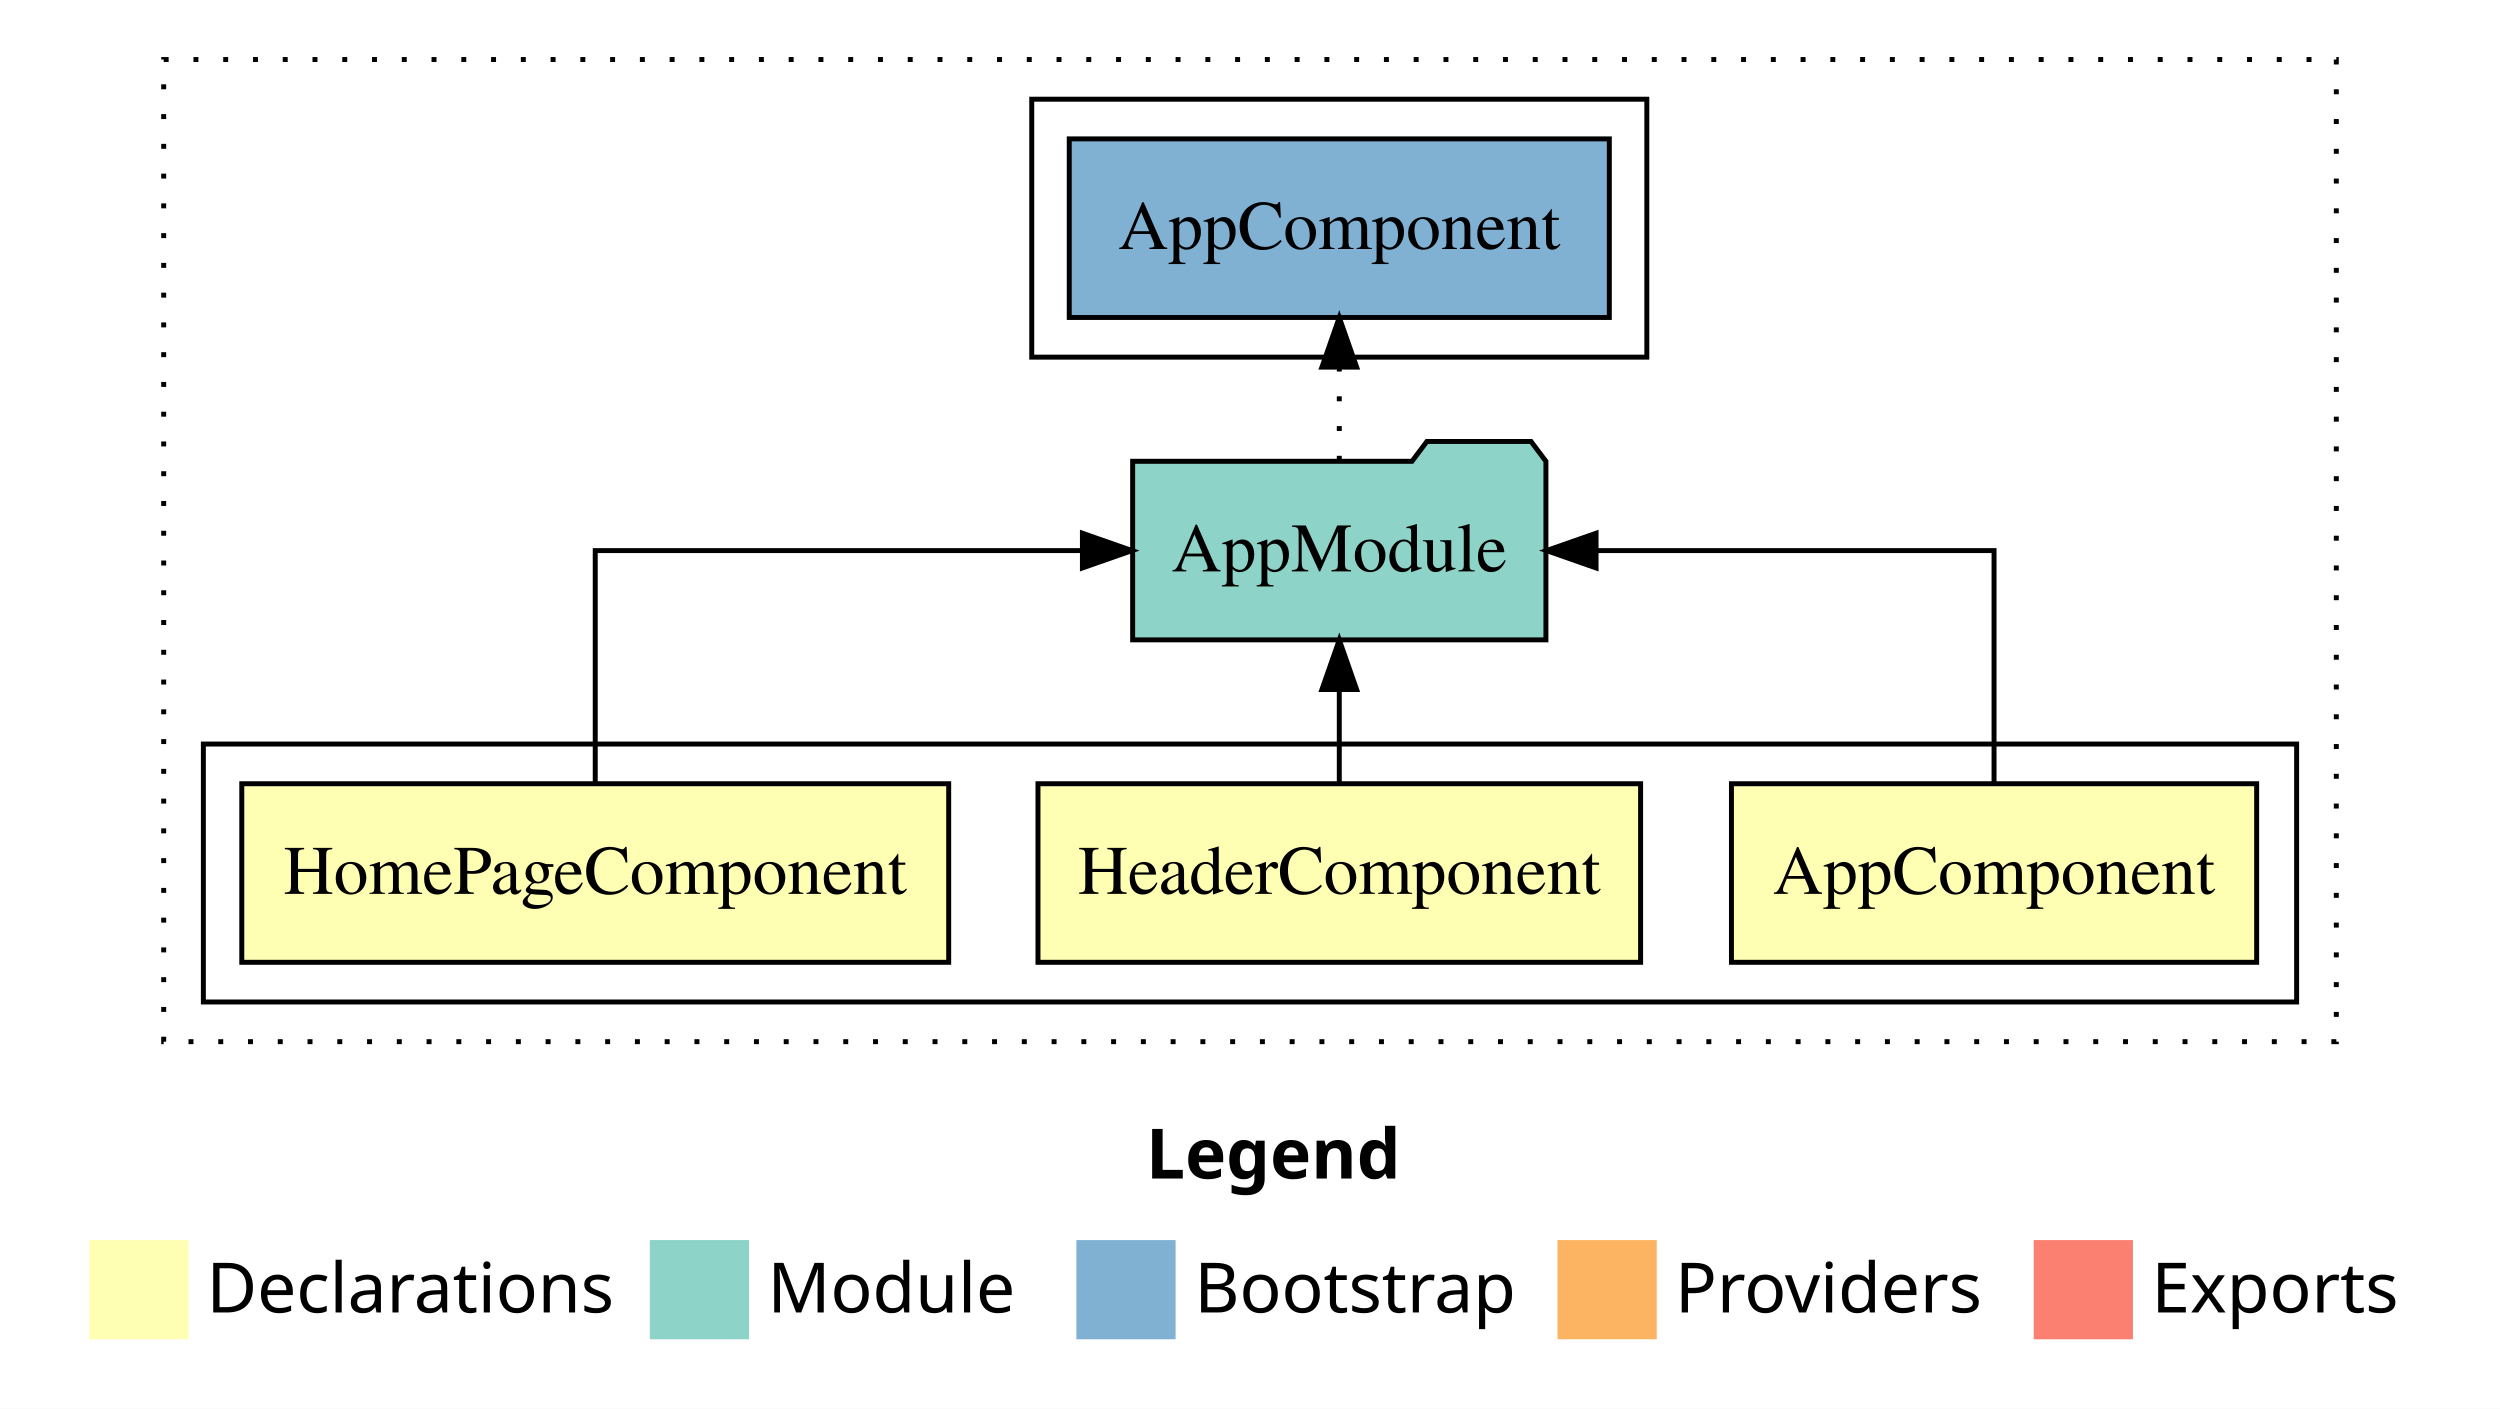
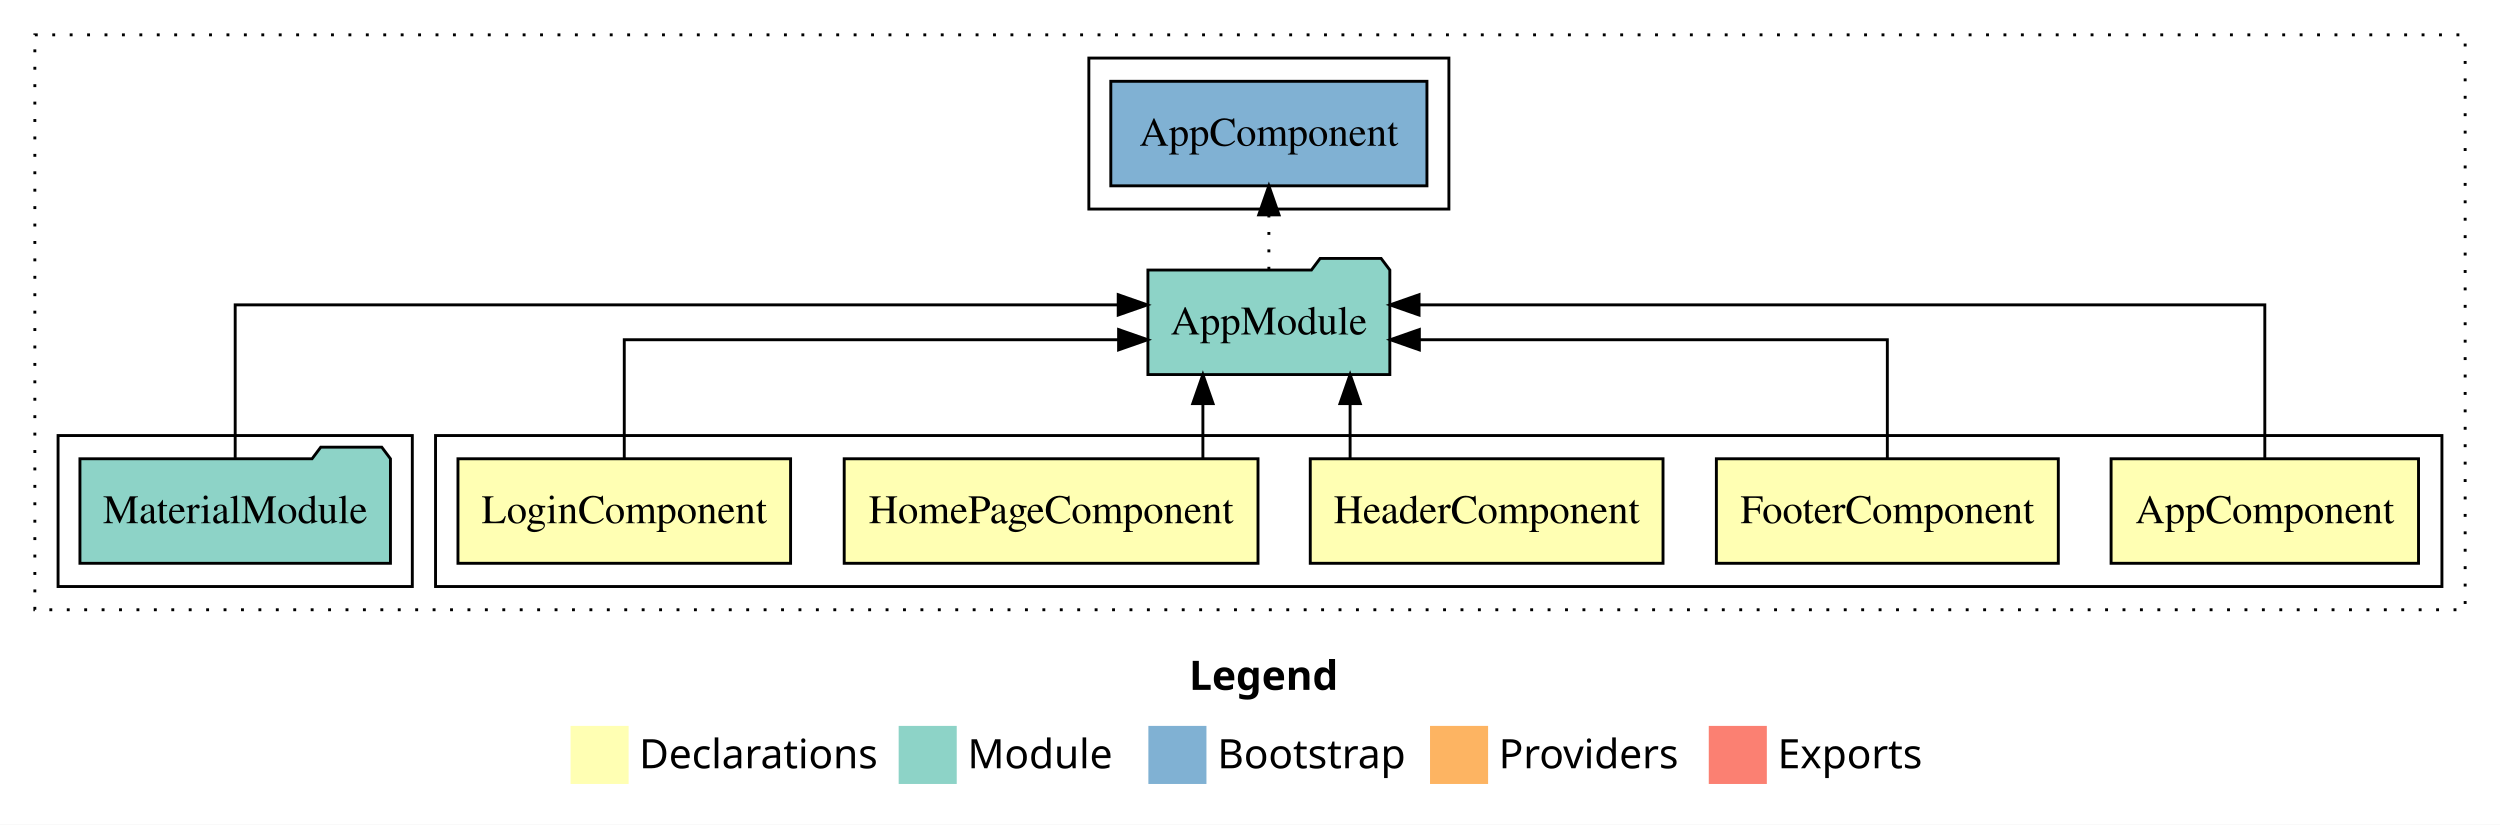
- <svg xmlns="http://www.w3.org/2000/svg" width="504pt" height="284pt" viewBox="0.00 0.00 504.00 284.00">
+ <svg xmlns="http://www.w3.org/2000/svg" width="861pt" height="284pt" viewBox="0.00 0.00 861.00 284.00">
  <g id="graph0" class="graph" transform="scale(1 1) rotate(0) translate(4 280)">
-     <polygon fill="#ffffff" stroke="transparent" points="-4,4 -4,-280 500,-280 500,4 -4,4" />
-     <text text-anchor="start" x="227.009" y="-42.4" font-family="sans-serif" font-weight="bold" font-size="14.00" fill="#000000">Legend</text>
-     <polygon fill="#ffffb3" stroke="transparent" points="14,-10 14,-30 34,-30 34,-10 14,-10" />
-     <text text-anchor="start" x="37.629" y="-15.4" font-family="sans-serif" font-size="14.00" fill="#000000">  Declarations</text>
-     <polygon fill="#8dd3c7" stroke="transparent" points="127,-10 127,-30 147,-30 147,-10 127,-10" />
-     <text text-anchor="start" x="150.725" y="-15.4" font-family="sans-serif" font-size="14.00" fill="#000000">  Module</text>
-     <polygon fill="#80b1d3" stroke="transparent" points="213,-10 213,-30 233,-30 233,-10 213,-10" />
-     <text text-anchor="start" x="236.781" y="-15.4" font-family="sans-serif" font-size="14.00" fill="#000000">  Bootstrap</text>
-     <polygon fill="#fdb462" stroke="transparent" points="310,-10 310,-30 330,-30 330,-10 310,-10" />
-     <text text-anchor="start" x="333.673" y="-15.4" font-family="sans-serif" font-size="14.00" fill="#000000">  Providers</text>
-     <polygon fill="#fb8072" stroke="transparent" points="406,-10 406,-30 426,-30 426,-10 406,-10" />
-     <text text-anchor="start" x="429.726" y="-15.4" font-family="sans-serif" font-size="14.00" fill="#000000">  Exports</text>
+     <polygon fill="#ffffff" stroke="transparent" points="-4,4 -4,-280 857,-280 857,4 -4,4" />
+     <text text-anchor="start" x="405.509" y="-42.4" font-family="sans-serif" font-weight="bold" font-size="14.00" fill="#000000">Legend</text>
+     <polygon fill="#ffffb3" stroke="transparent" points="192.5,-10 192.5,-30 212.5,-30 212.5,-10 192.5,-10" />
+     <text text-anchor="start" x="216.129" y="-15.4" font-family="sans-serif" font-size="14.00" fill="#000000">  Declarations</text>
+     <polygon fill="#8dd3c7" stroke="transparent" points="305.5,-10 305.5,-30 325.5,-30 325.5,-10 305.5,-10" />
+     <text text-anchor="start" x="329.225" y="-15.4" font-family="sans-serif" font-size="14.00" fill="#000000">  Module</text>
+     <polygon fill="#80b1d3" stroke="transparent" points="391.5,-10 391.5,-30 411.5,-30 411.5,-10 391.5,-10" />
+     <text text-anchor="start" x="415.281" y="-15.4" font-family="sans-serif" font-size="14.00" fill="#000000">  Bootstrap</text>
+     <polygon fill="#fdb462" stroke="transparent" points="488.5,-10 488.5,-30 508.5,-30 508.5,-10 488.5,-10" />
+     <text text-anchor="start" x="512.173" y="-15.4" font-family="sans-serif" font-size="14.00" fill="#000000">  Providers</text>
+     <polygon fill="#fb8072" stroke="transparent" points="584.5,-10 584.5,-30 604.5,-30 604.5,-10 584.5,-10" />
+     <text text-anchor="start" x="608.226" y="-15.4" font-family="sans-serif" font-size="14.00" fill="#000000">  Exports</text>
    <g id="clust1" class="cluster">
-       <polygon fill="none" stroke="#000000" stroke-dasharray="1,5" points="29,-70 29,-268 467,-268 467,-70 29,-70" />
+       <polygon fill="none" stroke="#000000" stroke-dasharray="1,5" points="8,-70 8,-268 845,-268 845,-70 8,-70" />
    </g>
    <g id="clust2" class="cluster">
-       <polygon fill="none" stroke="#000000" points="37,-78 37,-130 459,-130 459,-78 37,-78" />
+       <polygon fill="none" stroke="#000000" points="146,-78 146,-130 837,-130 837,-78 146,-78" />
    </g>
    <g id="clust8" class="cluster">
-       <polygon fill="none" stroke="#000000" points="204,-208 204,-260 328,-260 328,-208 204,-208" />
+       <polygon fill="none" stroke="#000000" points="16,-78 16,-130 138,-130 138,-78 16,-78" />
+     </g>
+     <g id="clust10" class="cluster">
+       <polygon fill="none" stroke="#000000" points="371,-208 371,-260 495,-260 495,-208 371,-208" />
    </g>
    <g id="node1" class="node">
-       <polygon fill="#ffffb3" stroke="#000000" points="450.94,-122 345.06,-122 345.06,-86 450.94,-86 450.94,-122" />
-       <text text-anchor="middle" x="398" y="-99.8" font-family="Times,serif" font-size="14.00" fill="#000000">AppComponent</text>
+       <polygon fill="#ffffb3" stroke="#000000" points="828.94,-122 723.06,-122 723.06,-86 828.94,-86 828.94,-122" />
+       <text text-anchor="middle" x="776" y="-99.8" font-family="Times,serif" font-size="14.00" fill="#000000">AppComponent</text>
+     </g>
+     <g id="node6" class="node">
+       <polygon fill="#8dd3c7" stroke="#000000" points="474.657,-187 471.657,-191 450.657,-191 447.657,-187 391.343,-187 391.343,-151 474.657,-151 474.657,-187" />
+       <text text-anchor="middle" x="433" y="-164.8" font-family="Times,serif" font-size="14.00" fill="#000000">AppModule</text>
+     </g>
+     <g id="edge1" class="edge">
+       <path fill="none" stroke="#000000" d="M776,-122.284C776,-143.321 776,-175 776,-175 776,-175 484.716,-175 484.716,-175" />
+       <polygon fill="#000000" stroke="#000000" points="484.716,-171.5 474.716,-175 484.716,-178.5 484.716,-171.5" />
+     </g>
+     <g id="node2" class="node">
+       <polygon fill="#ffffb3" stroke="#000000" points="704.881,-122 587.119,-122 587.119,-86 704.881,-86 704.881,-122" />
+       <text text-anchor="middle" x="646" y="-99.8" font-family="Times,serif" font-size="14.00" fill="#000000">FooterComponent</text>
+     </g>
+     <g id="edge2" class="edge">
+       <path fill="none" stroke="#000000" d="M646,-122.022C646,-139.373 646,-163 646,-163 646,-163 484.828,-163 484.828,-163" />
+       <polygon fill="#000000" stroke="#000000" points="484.828,-159.5 474.828,-163 484.828,-166.5 484.828,-159.5" />
+     </g>
+     <g id="node3" class="node">
+       <polygon fill="#ffffb3" stroke="#000000" points="568.744,-122 447.256,-122 447.256,-86 568.744,-86 568.744,-122" />
+       <text text-anchor="middle" x="508" y="-99.8" font-family="Times,serif" font-size="14.00" fill="#000000">HeaderComponent</text>
+     </g>
+     <g id="edge3" class="edge">
+       <path fill="none" stroke="#000000" d="M460.978,-122.106C460.978,-122.106 460.978,-140.991 460.978,-140.991" />
+       <polygon fill="#000000" stroke="#000000" points="457.478,-140.991 460.978,-150.991 464.478,-140.991 457.478,-140.991" />
    </g>
    <g id="node4" class="node">
-       <polygon fill="#8dd3c7" stroke="#000000" points="307.657,-187 304.657,-191 283.657,-191 280.657,-187 224.343,-187 224.343,-151 307.657,-151 307.657,-187" />
-       <text text-anchor="middle" x="266" y="-164.8" font-family="Times,serif" font-size="14.00" fill="#000000">AppModule</text>
+       <polygon fill="#ffffb3" stroke="#000000" points="429.256,-122 286.744,-122 286.744,-86 429.256,-86 429.256,-122" />
+       <text text-anchor="middle" x="358" y="-99.8" font-family="Times,serif" font-size="14.00" fill="#000000">HomePageComponent</text>
    </g>
-     <g id="edge1" class="edge">
-       <path fill="none" stroke="#000000" d="M398,-122.106C398,-141.339 398,-169 398,-169 398,-169 317.766,-169 317.766,-169" />
-       <polygon fill="#000000" stroke="#000000" points="317.766,-165.5 307.766,-169 317.766,-172.5 317.766,-165.5" />
-     </g>
-     <g id="node2" class="node">
-       <polygon fill="#ffffb3" stroke="#000000" points="326.744,-122 205.256,-122 205.256,-86 326.744,-86 326.744,-122" />
-       <text text-anchor="middle" x="266" y="-99.8" font-family="Times,serif" font-size="14.00" fill="#000000">HeaderComponent</text>
-     </g>
-     <g id="edge2" class="edge">
-       <path fill="none" stroke="#000000" d="M266,-122.106C266,-122.106 266,-140.991 266,-140.991" />
-       <polygon fill="#000000" stroke="#000000" points="262.5,-140.991 266,-150.991 269.5,-140.991 262.5,-140.991" />
-     </g>
-     <g id="node3" class="node">
-       <polygon fill="#ffffb3" stroke="#000000" points="187.256,-122 44.744,-122 44.744,-86 187.256,-86 187.256,-122" />
-       <text text-anchor="middle" x="116" y="-99.8" font-family="Times,serif" font-size="14.00" fill="#000000">HomePageComponent</text>
-     </g>
-     <g id="edge3" class="edge">
-       <path fill="none" stroke="#000000" d="M116,-122.106C116,-141.339 116,-169 116,-169 116,-169 214.217,-169 214.217,-169" />
-       <polygon fill="#000000" stroke="#000000" points="214.217,-172.5 224.217,-169 214.217,-165.5 214.217,-172.5" />
+     <g id="edge4" class="edge">
+       <path fill="none" stroke="#000000" d="M410.275,-122.106C410.275,-122.106 410.275,-140.991 410.275,-140.991" />
+       <polygon fill="#000000" stroke="#000000" points="406.775,-140.991 410.275,-150.991 413.775,-140.991 406.775,-140.991" />
    </g>
    <g id="node5" class="node">
-       <polygon fill="#80b1d3" stroke="#000000" points="320.439,-252 211.561,-252 211.561,-216 320.439,-216 320.439,-252" />
-       <text text-anchor="middle" x="266" y="-229.8" font-family="Times,serif" font-size="14.00" fill="#000000">AppComponent </text>
+       <polygon fill="#ffffb3" stroke="#000000" points="268.276,-122 153.724,-122 153.724,-86 268.276,-86 268.276,-122" />
+       <text text-anchor="middle" x="211" y="-99.8" font-family="Times,serif" font-size="14.00" fill="#000000">LoginComponent</text>
    </g>
-     <g id="edge4" class="edge">
-       <path fill="none" stroke="#000000" stroke-dasharray="1,5" d="M266,-187.106C266,-187.106 266,-205.991 266,-205.991" />
-       <polygon fill="#000000" stroke="#000000" points="262.5,-205.991 266,-215.991 269.5,-205.991 262.5,-205.991" />
+     <g id="edge5" class="edge">
+       <path fill="none" stroke="#000000" d="M211,-122.022C211,-139.373 211,-163 211,-163 211,-163 381.243,-163 381.243,-163" />
+       <polygon fill="#000000" stroke="#000000" points="381.243,-166.5 391.243,-163 381.243,-159.5 381.243,-166.5" />
+     </g>
+     <g id="node8" class="node">
+       <polygon fill="#80b1d3" stroke="#000000" points="487.439,-252 378.561,-252 378.561,-216 487.439,-216 487.439,-252" />
+       <text text-anchor="middle" x="433" y="-229.8" font-family="Times,serif" font-size="14.00" fill="#000000">AppComponent </text>
+     </g>
+     <g id="edge7" class="edge">
+       <path fill="none" stroke="#000000" stroke-dasharray="1,5" d="M433,-187.106C433,-187.106 433,-205.991 433,-205.991" />
+       <polygon fill="#000000" stroke="#000000" points="429.5,-205.991 433,-215.991 436.5,-205.991 429.5,-205.991" />
+     </g>
+     <g id="node7" class="node">
+       <polygon fill="#8dd3c7" stroke="#000000" points="130.471,-122 127.471,-126 106.471,-126 103.471,-122 23.529,-122 23.529,-86 130.471,-86 130.471,-122" />
+       <text text-anchor="middle" x="77" y="-99.8" font-family="Times,serif" font-size="14.00" fill="#000000">MaterialModule</text>
+     </g>
+     <g id="edge6" class="edge">
+       <path fill="none" stroke="#000000" d="M77,-122.284C77,-143.321 77,-175 77,-175 77,-175 381.115,-175 381.115,-175" />
+       <polygon fill="#000000" stroke="#000000" points="381.115,-178.5 391.115,-175 381.115,-171.5 381.115,-178.5" />
    </g>
  </g>
</svg>
